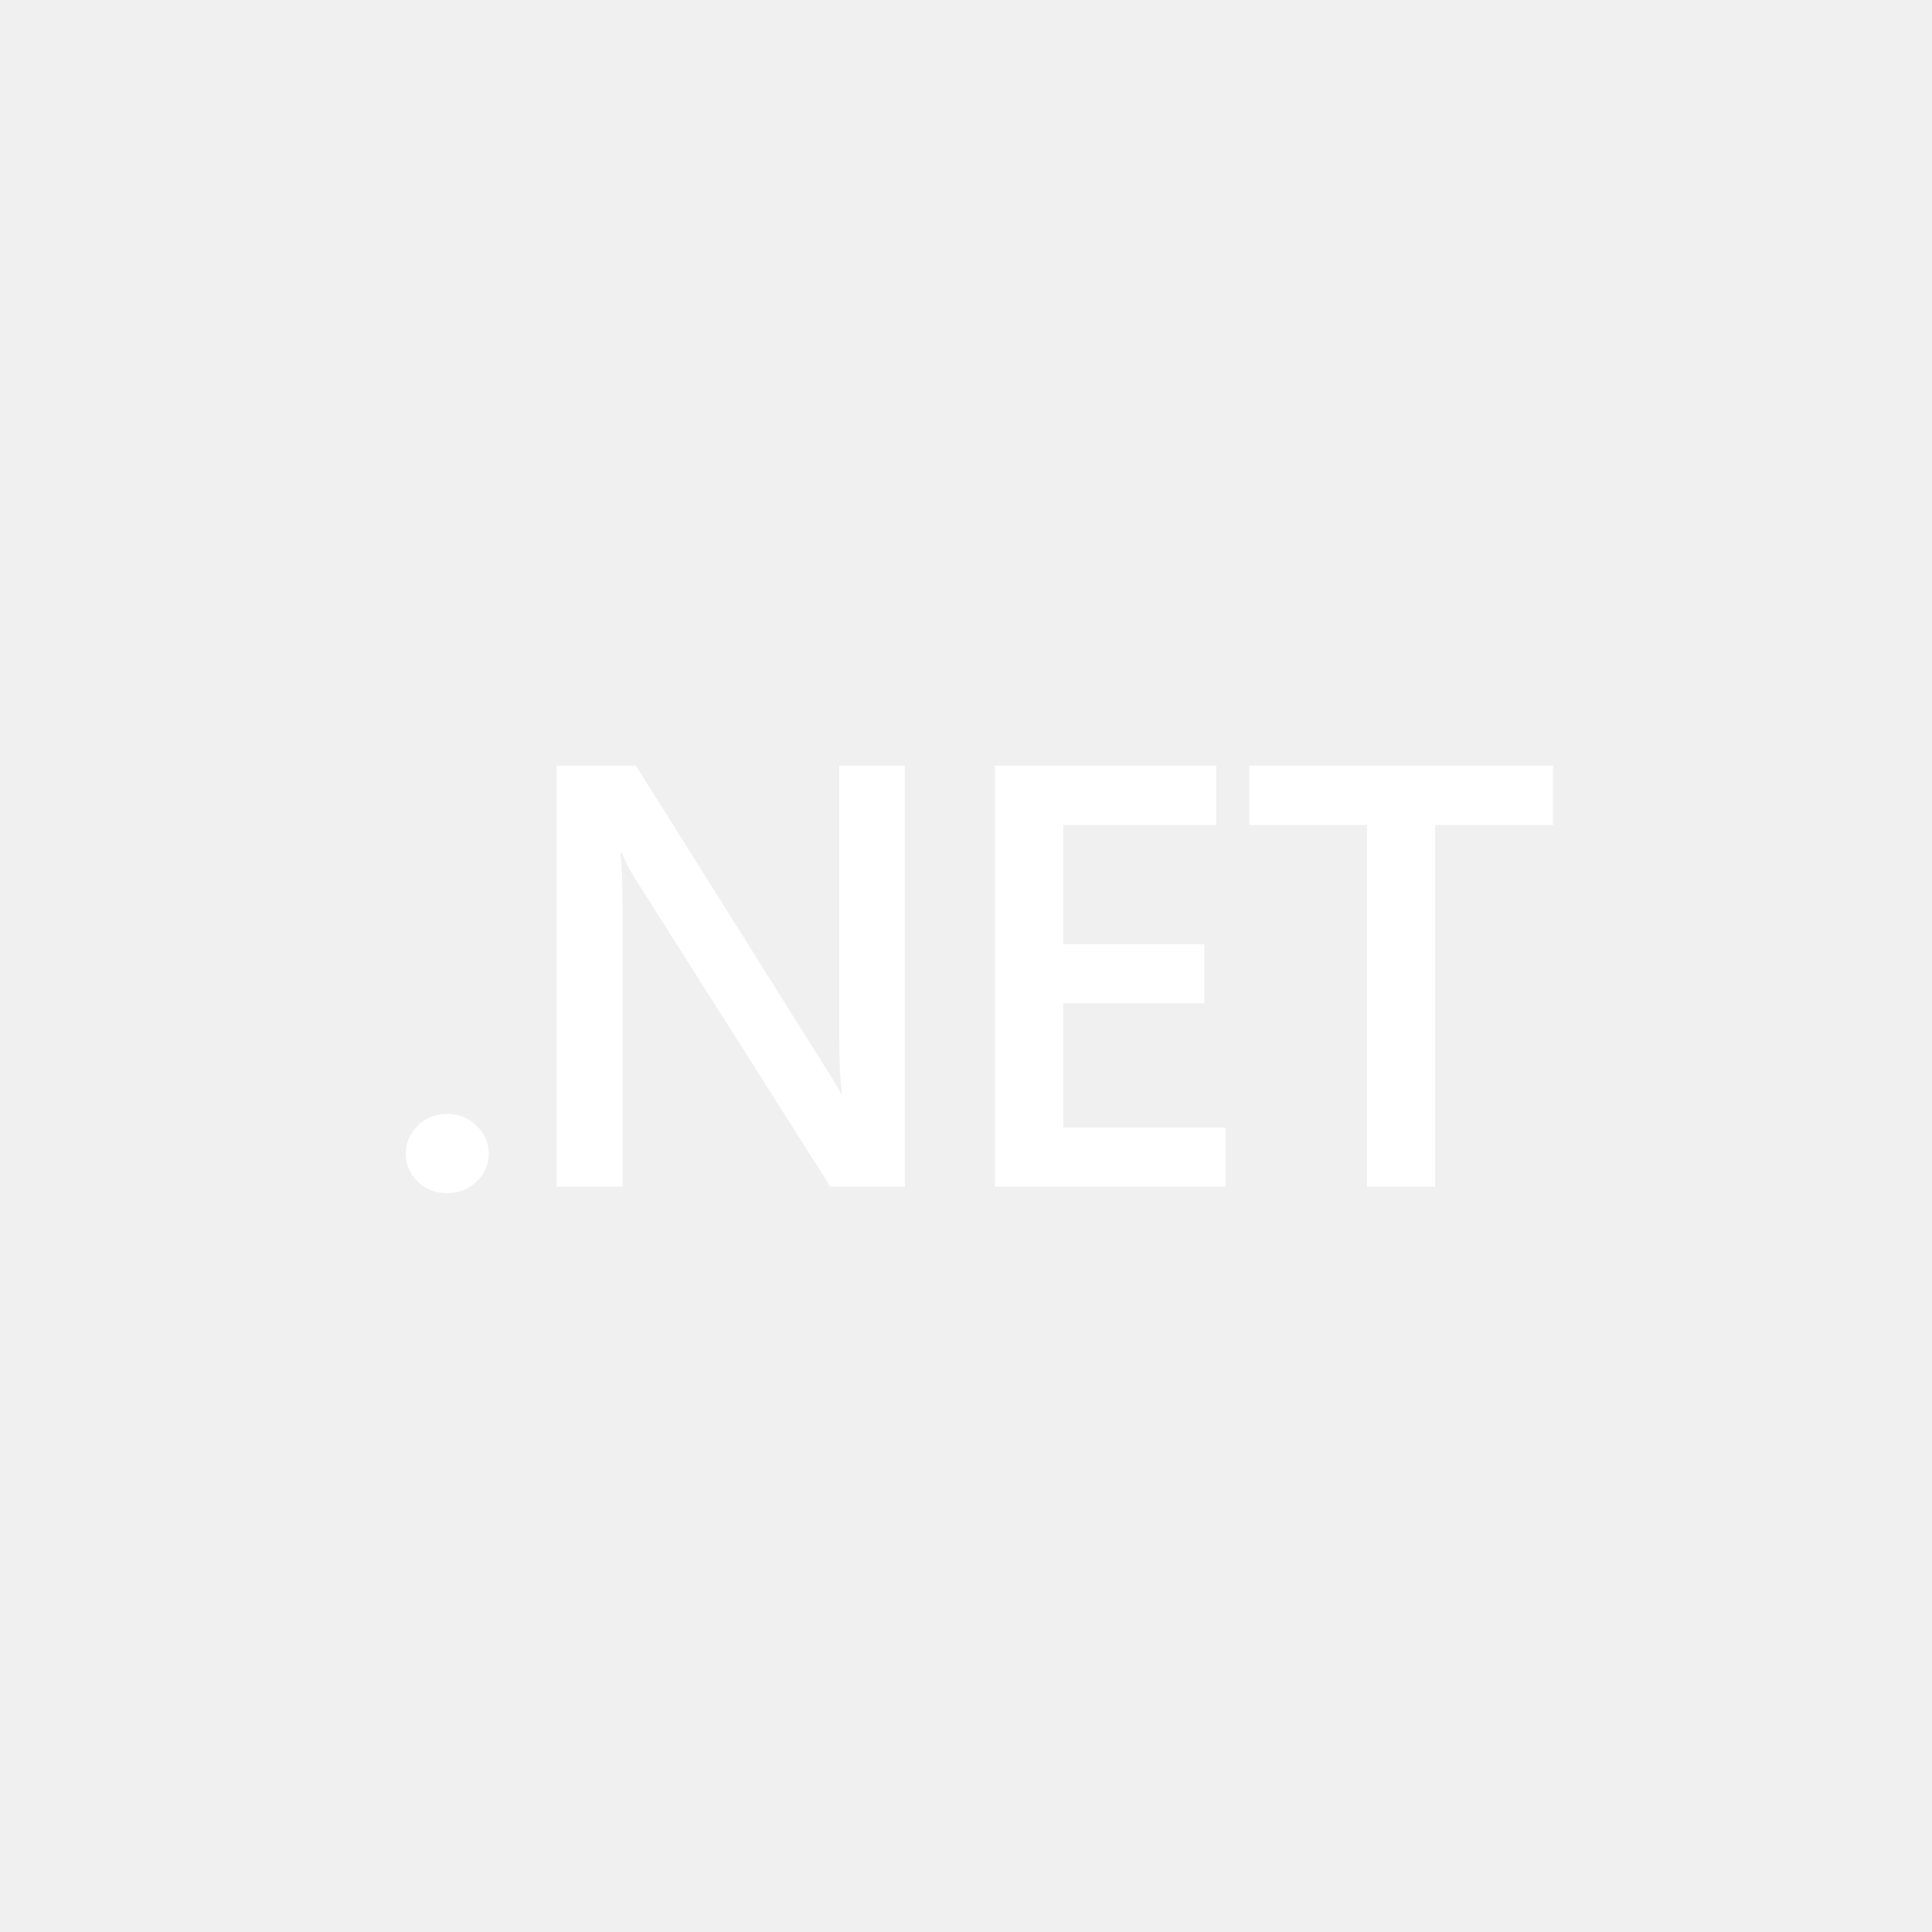
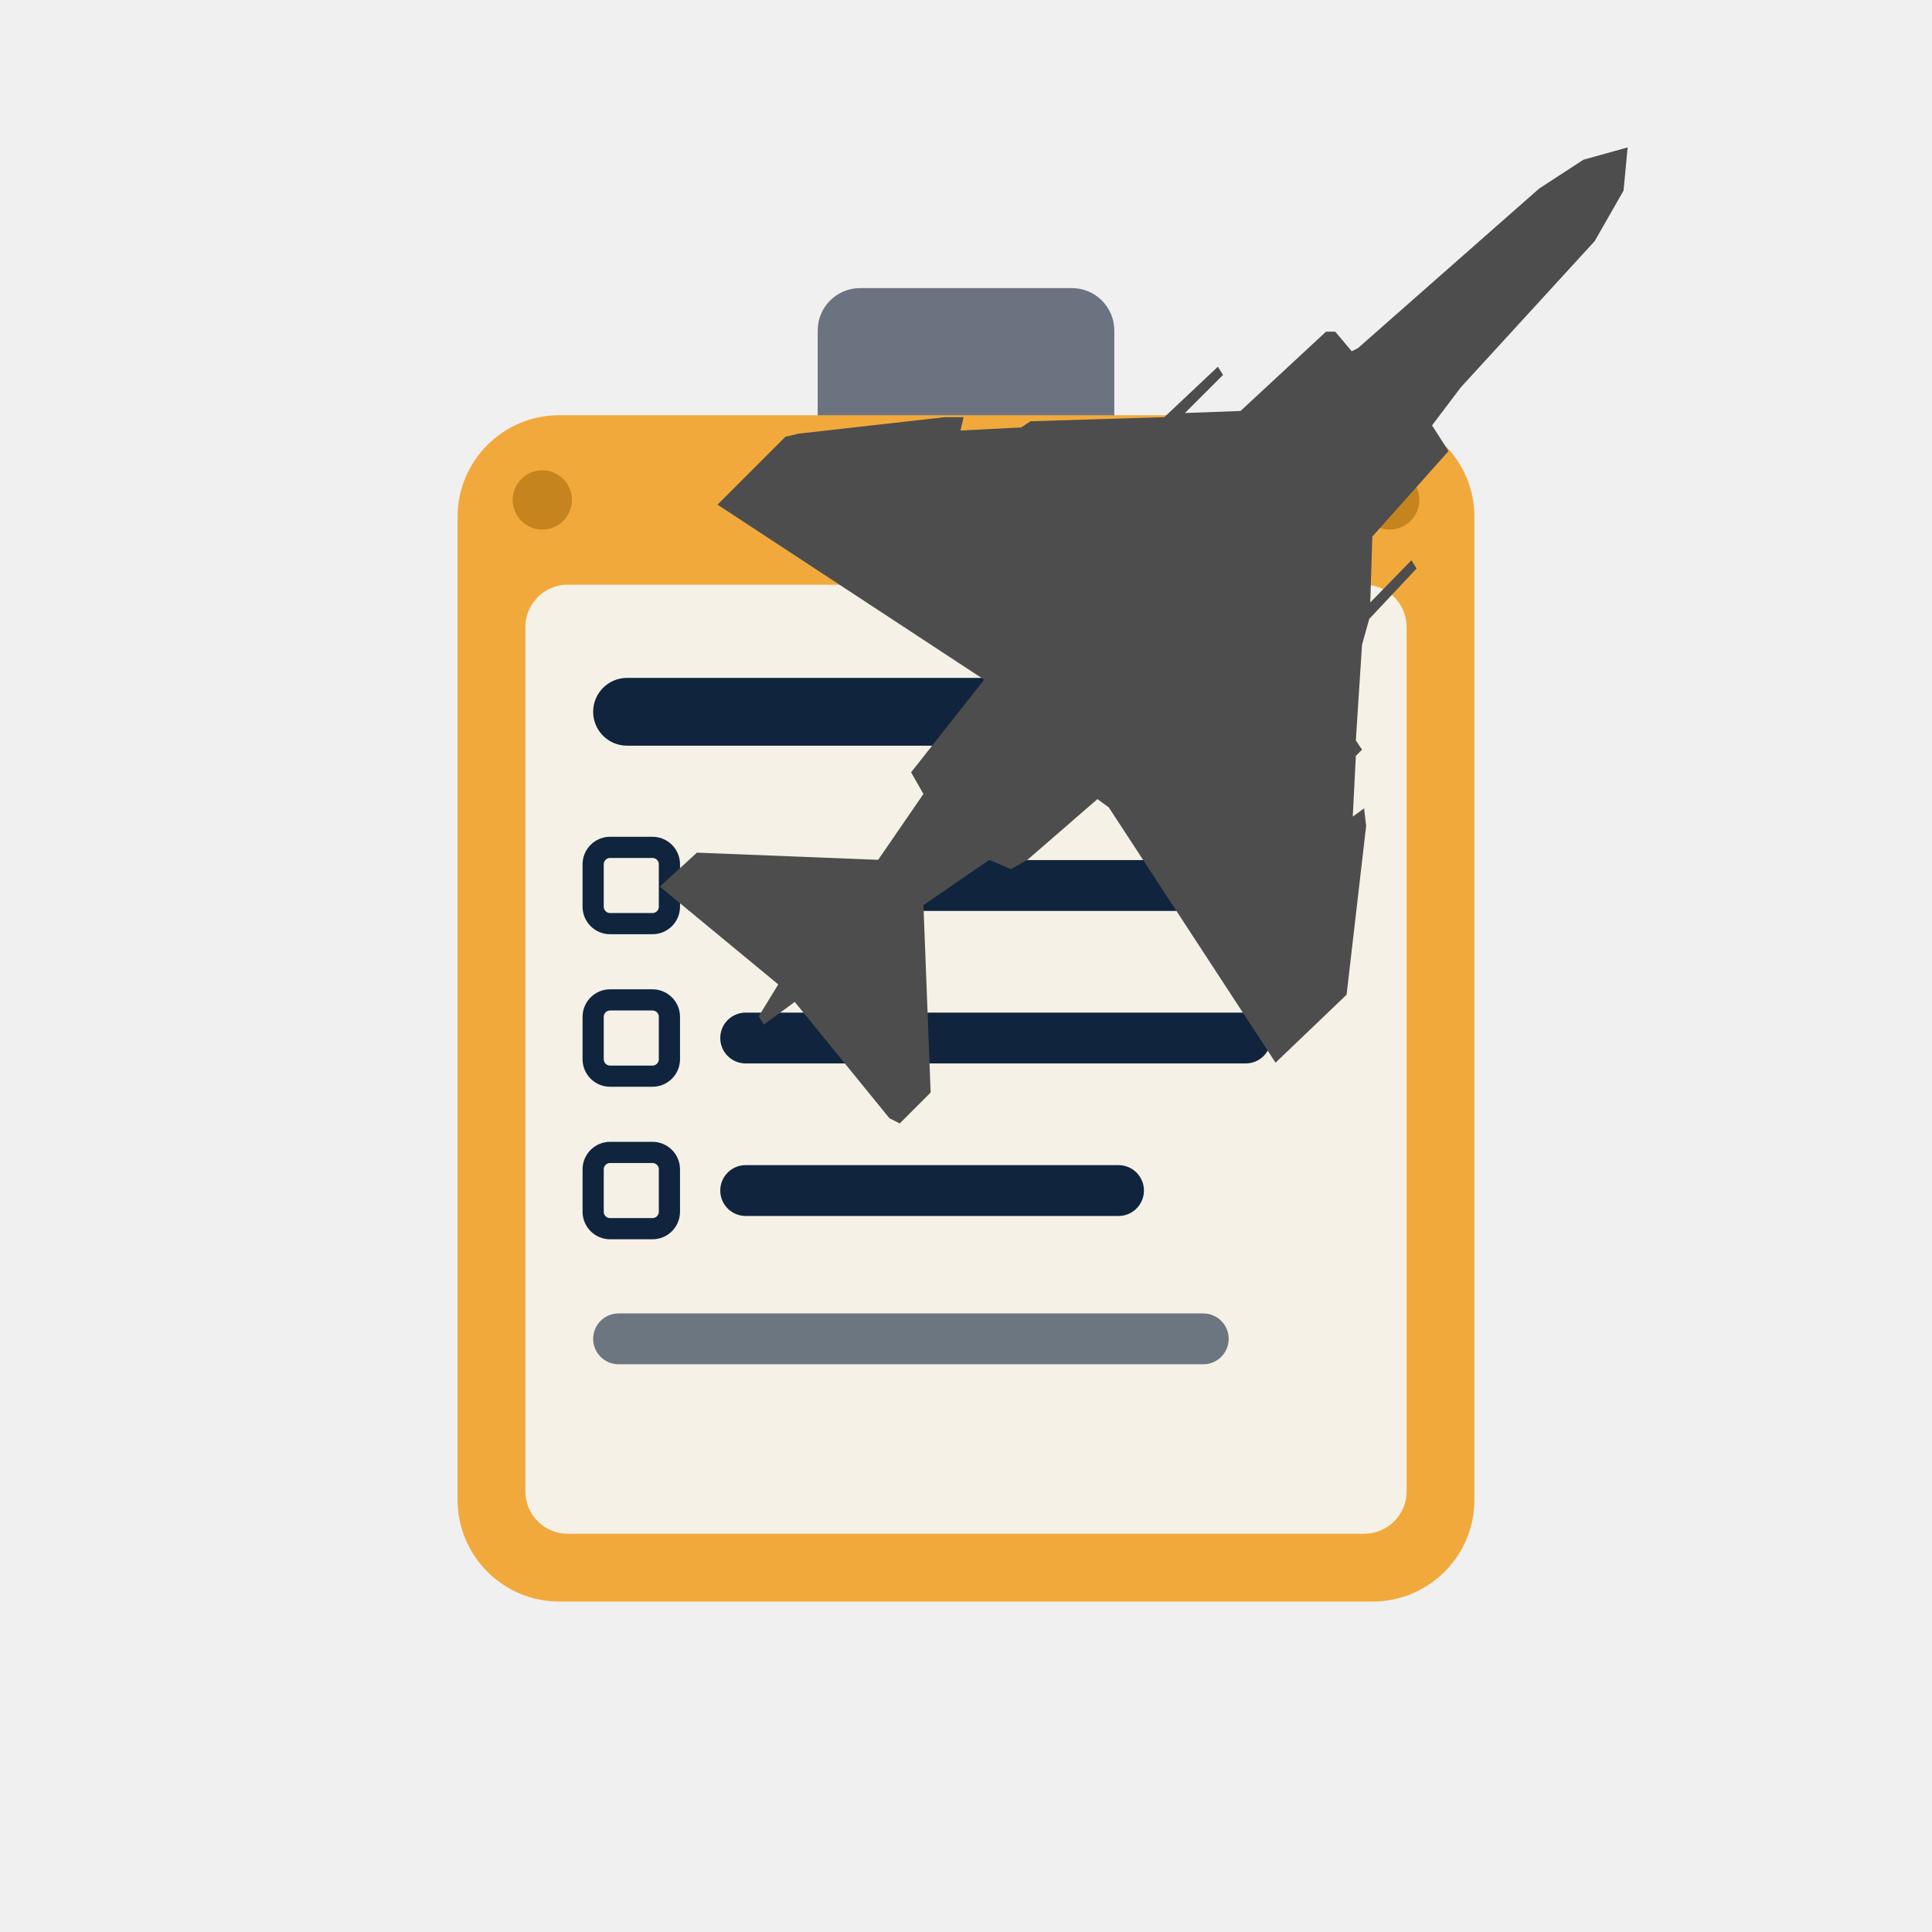
- <svg xmlns="http://www.w3.org/2000/svg" width="456" height="456" viewBox="0 0 456 456" version="1.1" xml:space="preserve" style="fill-rule:evenodd;clip-rule:evenodd;stroke-linejoin:round;stroke-miterlimit:2;">
-   <path d="m 105.5,281.609 c -2.703,0 -5.001,-0.9 -6.893,-2.702 -1.892,-1.848 -2.838,-4.042 -2.838,-6.582 0,-2.587 0.946,-4.804 2.838,-6.652 1.892,-1.848 4.19,-2.772 6.893,-2.772 2.748,0 5.068,0.924 6.96,2.772 1.937,1.848 2.906,4.064 2.906,6.652 0,2.54 -0.968,4.734 -2.906,6.582 -1.892,1.802 -4.212,2.702 -6.96,2.702 z" style="fill:#ffffff;fill-rule:nonzero;stroke-width:0.838" />
-   <path d="M 213.561,280.084 H 195.99 L 149.7,207.054 c -1.171,-1.848 -2.14,-3.765 -2.906,-5.751 h -0.406 c 0.361,2.125 0.541,6.675 0.541,13.65 v 65.132 h -15.543 v -99.36 h 18.719 l 44.737,71.298 c 1.892,2.957 3.109,4.989 3.649,6.098 h 0.27 c -0.45,-2.632 -0.676,-7.09 -0.676,-13.373 v -64.023 h 15.476 z" style="fill:#ffffff;fill-rule:nonzero;stroke-width:0.838" />
-   <path d="m 289.251,280.084 h -54.401 v -99.36 h 52.238 v 13.997 h -36.154 v 28.131 h 33.316 v 13.927 h -33.316 v 29.378 h 38.316 z" style="fill:#ffffff;fill-rule:nonzero;stroke-width:0.838" />
-   <path d="M 366.565,194.721 H 338.722 v 85.363 h -16.084 v -85.363 h -27.775 v -13.997 h 71.701 z" style="fill:#ffffff;fill-rule:nonzero;stroke-width:0.838" />
+ <svg xmlns="http://www.w3.org/2000/svg" width="456" height="456" viewBox="0 0 456 456" version="1.1">
+   <rect x="193" y="68" width="70" height="42" rx="10" fill="#6B7280" />
+   <rect x="108" y="98" width="240" height="280" rx="24" fill="#F2A93C" />
+   <circle cx="128" cy="118" r="7" fill="#C6841E" />
+   <circle cx="328" cy="118" r="7" fill="#C6841E" />
+   <rect x="124" y="138" width="208" height="224" rx="10" fill="#F5F1E6" />
+   <rect x="140" y="160" width="150" height="16" rx="8" fill="#10243D" />
+   <rect x="140" y="200" width="18" height="18" rx="4" fill="none" stroke="#10243D" stroke-width="5" />
+   <rect x="170" y="203" width="130" height="12" rx="6" fill="#10243D" />
+   <rect x="140" y="236" width="18" height="18" rx="4" fill="none" stroke="#10243D" stroke-width="5" />
+   <rect x="170" y="239" width="130" height="12" rx="6" fill="#10243D" />
+   <rect x="140" y="272" width="18" height="18" rx="4" fill="none" stroke="#10243D" stroke-width="5" />
+   <rect x="170" y="275" width="100" height="12" rx="6" fill="#10243D" />
+   <rect x="140" y="310" width="150" height="12" rx="6" fill="#10243D" opacity="0.6" />
+   <g transform="translate(148.7,29.2) scale(2.43)">
+     <path d="M26.2,97.1 L25.2,96.6 L16.0,85.3 L13.0,87.5 L12.5,86.7 L14.4,83.6 L2.9,74.1 L6.5,70.8 L24.1,71.5 L28.5,65.1 L27.3,63.0 L34.4,54.0 L8.5,37.0 L15.1,30.4 L16.4,30.1 L30.6,28.5 L32.4,28.5 L32.1,29.8 L38.0,29.5 L38.9,28.9 L51.9,28.5 L57.1,23.6 L57.6,24.4 L53.9,28.1 L59.3,27.9 L67.6,20.2 L68.5,20.2 L70.1,22.1 L70.7,21.8 L88.3,6.3 L92.6,3.5 L96.9,2.3 L96.5,6.5 L93.7,11.4 L80.7,25.6 L77.9,29.3 L79.5,31.8 L72.1,40.1 L71.9,46.5 L75.9,42.4 L76.4,43.2 L71.8,48.1 L71.1,50.6 L70.5,59.9 L71.1,60.8 L70.5,61.4 L70.2,67.3 L71.3,66.5 L71.5,68.2 L69.6,84.6 L62.7,91.2 L46.5,66.4 L45.4,65.6 L38.6,71.5 L37.0,72.4 L34.9,71.5 L28.5,75.9 L29.2,94.1 L26.2,97.1 Z" fill="#4D4D4D" />
+   </g>
</svg>
